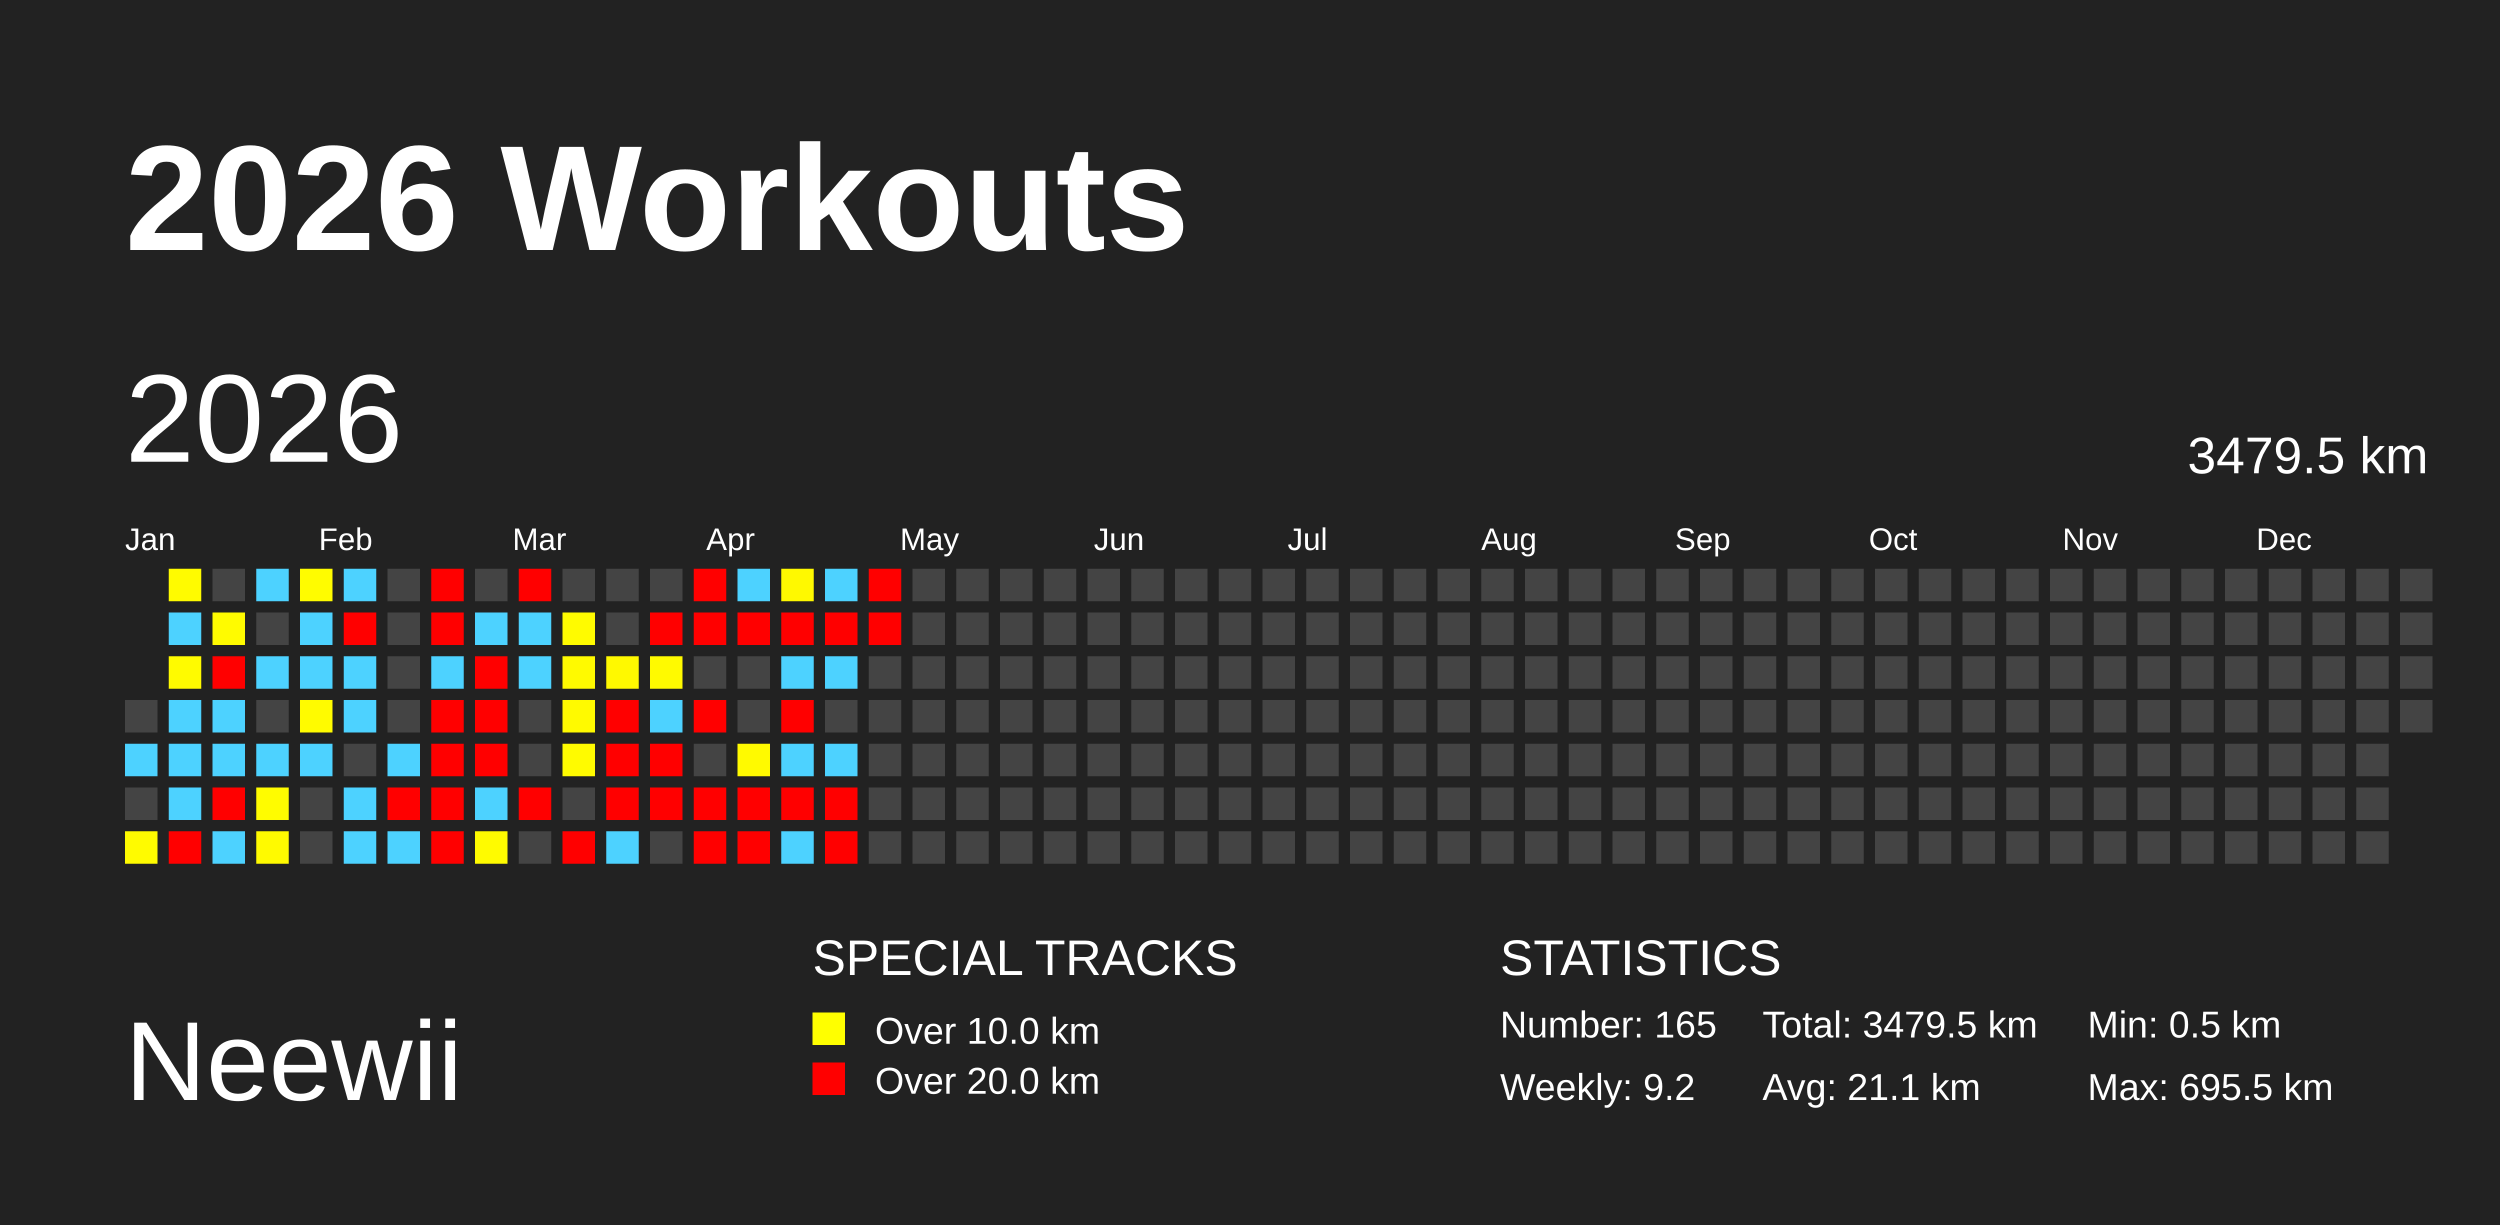
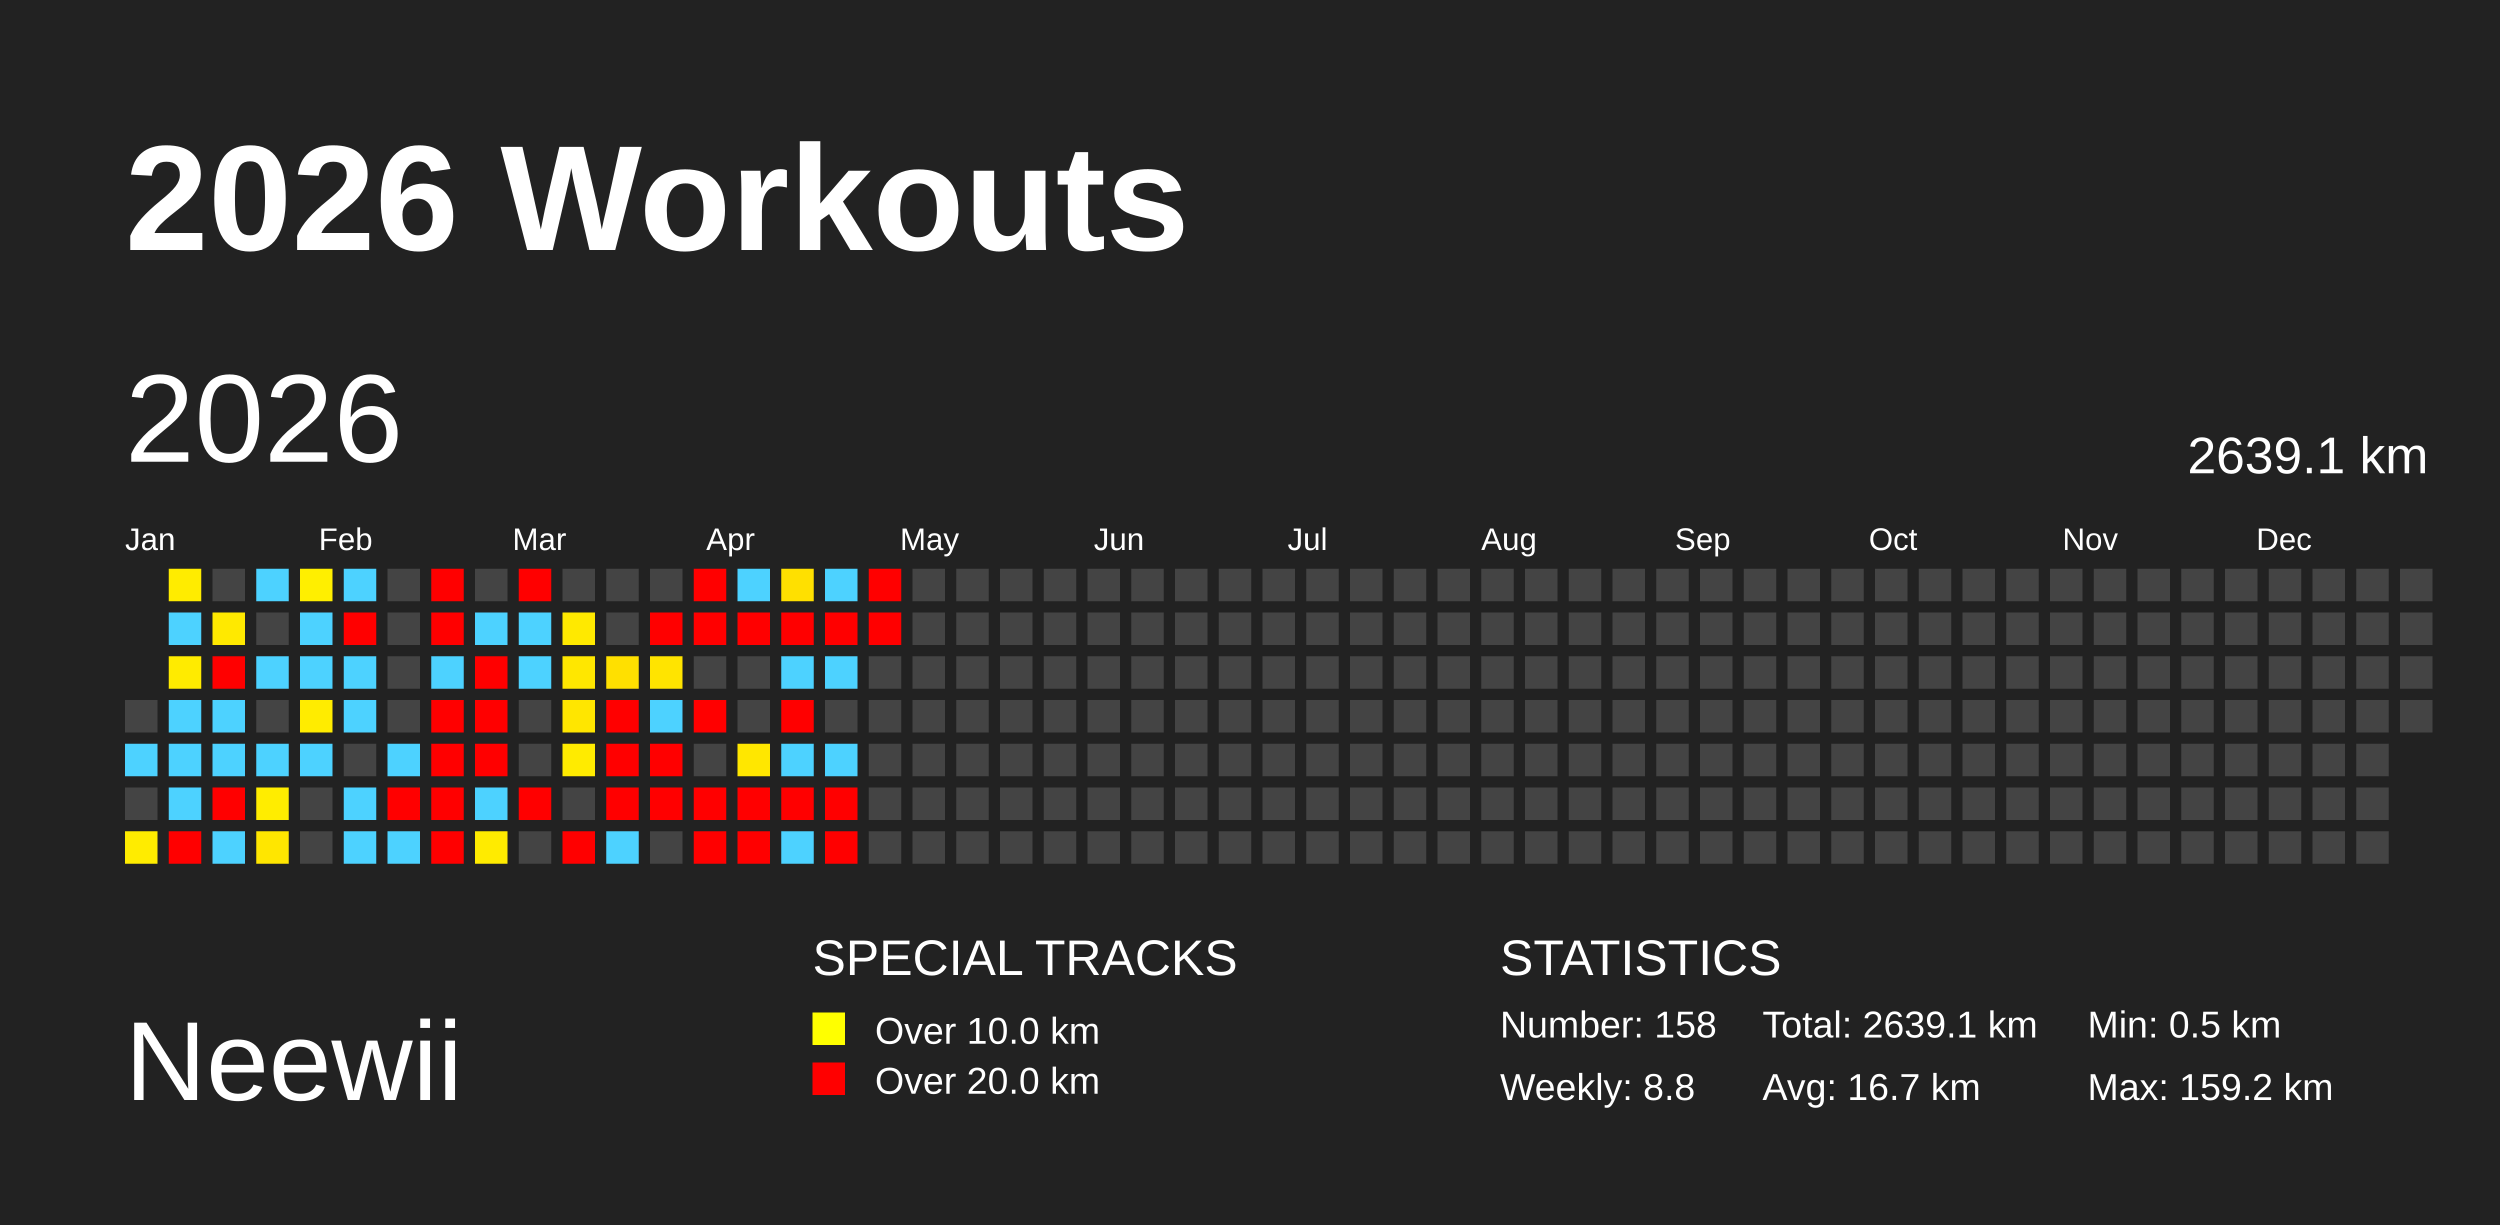
<svg xmlns="http://www.w3.org/2000/svg" baseProfile="full" height="98mm" version="1.1" viewBox="0,0,200,98" width="200mm">
  <defs />
  <rect fill="#222222" height="98" width="200" x="0" y="0" />
  <text fill="#FFFFFF" style="font-size:12px; font-family:Arial; font-weight:bold;" x="10" y="20">2026 Workouts</text>
  <text fill="#FFFFFF" style="font-size:9px; font-family:Arial" x="10" y="88">Neewii</text>
  <text fill="#FFFFFF" style="font-size:4px; font-family:Arial" x="65" y="78">SPECIAL TRACKS</text>
  <rect fill="yellow" height="2.6" width="2.6" x="65" y="81" />
  <text fill="#FFFFFF" style="font-size:3px; font-family:Arial" x="70" y="83.5">Over 10.0 km</text>
  <rect fill="red" height="2.6" width="2.6" x="65" y="85" />
  <text fill="#FFFFFF" style="font-size:3px; font-family:Arial" x="70" y="87.5">Over 20.0 km</text>
  <text fill="#FFFFFF" style="font-size:4px; font-family:Arial" x="120" y="78">STATISTICS</text>
-   <text fill="#FFFFFF" style="font-size:3px; font-family:Arial" x="120" y="83">Number: 165</text>
-   <text fill="#FFFFFF" style="font-size:3px; font-family:Arial" x="120" y="88">Weekly: 9.2</text>
-   <text fill="#FFFFFF" style="font-size:3px; font-family:Arial" x="141" y="83">Total: 3479.5 km</text>
-   <text fill="#FFFFFF" style="font-size:3px; font-family:Arial" x="141" y="88">Avg: 21.1 km</text>
+   <text fill="#FFFFFF" style="font-size:3px; font-family:Arial" x="120" y="83">Number: 158</text>
+   <text fill="#FFFFFF" style="font-size:3px; font-family:Arial" x="120" y="88">Weekly: 8.8</text>
+   <text fill="#FFFFFF" style="font-size:3px; font-family:Arial" x="141" y="83">Total: 2639.1 km</text>
+   <text fill="#FFFFFF" style="font-size:3px; font-family:Arial" x="141" y="88">Avg: 16.7 km</text>
  <text fill="#FFFFFF" style="font-size:3px; font-family:Arial" x="167" y="83">Min: 0.5 km</text>
-   <text fill="#FFFFFF" style="font-size:3px; font-family:Arial" x="167" y="88">Max: 695.5 km</text>
+   <text fill="#FFFFFF" style="font-size:3px; font-family:Arial" x="167" y="88">Max: 159.2 km</text>
  <text dominant-baseline="hanging" fill="#FFFFFF" style="font-size:10.0px; font-family:Arial;" x="10" y="30">2026</text>
-   <text dominant-baseline="hanging" fill="#FFFFFF" style="font-size:4.125px; font-family:Arial;" x="175" y="35">3479.5 km</text>
+   <text dominant-baseline="hanging" fill="#FFFFFF" style="font-size:4.125px; font-family:Arial;" x="175" y="35">2639.1 km</text>
  <text fill="#FFFFFF" style="font-size:2.5px; font-family:Arial" x="10.0" y="44">Jan</text>
  <text fill="#FFFFFF" style="font-size:2.5px; font-family:Arial" x="25.5" y="44">Feb</text>
  <text fill="#FFFFFF" style="font-size:2.5px; font-family:Arial" x="41.0" y="44">Mar</text>
  <text fill="#FFFFFF" style="font-size:2.5px; font-family:Arial" x="56.5" y="44">Apr</text>
  <text fill="#FFFFFF" style="font-size:2.5px; font-family:Arial" x="72.0" y="44">May</text>
  <text fill="#FFFFFF" style="font-size:2.5px; font-family:Arial" x="87.5" y="44">Jun</text>
  <text fill="#FFFFFF" style="font-size:2.5px; font-family:Arial" x="103.0" y="44">Jul</text>
  <text fill="#FFFFFF" style="font-size:2.5px; font-family:Arial" x="118.5" y="44">Aug</text>
  <text fill="#FFFFFF" style="font-size:2.5px; font-family:Arial" x="134.0" y="44">Sep</text>
  <text fill="#FFFFFF" style="font-size:2.5px; font-family:Arial" x="149.5" y="44">Oct</text>
  <text fill="#FFFFFF" style="font-size:2.5px; font-family:Arial" x="165.0" y="44">Nov</text>
  <text fill="#FFFFFF" style="font-size:2.5px; font-family:Arial" x="180.5" y="44">Dec</text>
  <rect fill="#444444" height="2.6" width="2.6" x="10.0" y="56.0" />
  <rect fill="#4dd2ff" height="2.6" width="2.6" x="10.0" y="59.5" />
  <rect fill="#444444" height="2.6" width="2.6" x="10.0" y="63.0" />
-   <rect fill="#fffb00" height="2.6" width="2.6" x="10.0" y="66.5" />
-   <rect fill="#fffb00" height="2.6" width="2.6" x="13.5" y="45.5" />
+   <rect fill="#ffec00" height="2.6" width="2.6" x="10.0" y="66.5" />
+   <rect fill="#ffec00" height="2.6" width="2.6" x="13.5" y="45.5" />
  <rect fill="#4dd2ff" height="2.6" width="2.6" x="13.5" y="49.0" />
-   <rect fill="#fffb00" height="2.6" width="2.6" x="13.5" y="52.5" />
+   <rect fill="#ffeb00" height="2.6" width="2.6" x="13.5" y="52.5" />
  <rect fill="#4dd2ff" height="2.6" width="2.6" x="13.5" y="56.0" />
  <rect fill="#4dd2ff" height="2.6" width="2.6" x="13.5" y="59.5" />
  <rect fill="#4dd2ff" height="2.6" width="2.6" x="13.5" y="63.0" />
  <rect fill="red" height="2.6" width="2.6" x="13.5" y="66.5" />
  <rect fill="#444444" height="2.6" width="2.6" x="17.0" y="45.5" />
-   <rect fill="#fffb00" height="2.6" width="2.6" x="17.0" y="49.0" />
+   <rect fill="#ffe900" height="2.6" width="2.6" x="17.0" y="49.0" />
  <rect fill="red" height="2.6" width="2.6" x="17.0" y="52.5" />
  <rect fill="#4dd2ff" height="2.6" width="2.6" x="17.0" y="56.0" />
  <rect fill="#4dd2ff" height="2.6" width="2.6" x="17.0" y="59.5" />
  <rect fill="red" height="2.6" width="2.6" x="17.0" y="63.0" />
  <rect fill="#4dd2ff" height="2.6" width="2.6" x="17.0" y="66.5" />
  <rect fill="#4dd2ff" height="2.6" width="2.6" x="20.5" y="45.5" />
  <rect fill="#444444" height="2.6" width="2.6" x="20.5" y="49.0" />
  <rect fill="#4dd2ff" height="2.6" width="2.6" x="20.5" y="52.5" />
  <rect fill="#444444" height="2.6" width="2.6" x="20.5" y="56.0" />
  <rect fill="#4dd2ff" height="2.6" width="2.6" x="20.5" y="59.5" />
-   <rect fill="#fffc00" height="2.6" width="2.6" x="20.5" y="63.0" />
-   <rect fill="#fffa00" height="2.6" width="2.6" x="20.5" y="66.5" />
-   <rect fill="#fffc00" height="2.6" width="2.6" x="24.0" y="45.5" />
+   <rect fill="#ffed00" height="2.6" width="2.6" x="20.5" y="63.0" />
+   <rect fill="#ffe600" height="2.6" width="2.6" x="20.5" y="66.5" />
+   <rect fill="#ffef00" height="2.6" width="2.6" x="24.0" y="45.5" />
  <rect fill="#4dd2ff" height="2.6" width="2.6" x="24.0" y="49.0" />
  <rect fill="#4dd2ff" height="2.6" width="2.6" x="24.0" y="52.5" />
-   <rect fill="#fffb00" height="2.6" width="2.6" x="24.0" y="56.0" />
+   <rect fill="#ffec00" height="2.6" width="2.6" x="24.0" y="56.0" />
  <rect fill="#4dd2ff" height="2.6" width="2.6" x="24.0" y="59.5" />
  <rect fill="#444444" height="2.6" width="2.6" x="24.0" y="63.0" />
  <rect fill="#444444" height="2.6" width="2.6" x="24.0" y="66.5" />
  <rect fill="#4dd2ff" height="2.6" width="2.6" x="27.5" y="45.5" />
  <rect fill="red" height="2.6" width="2.6" x="27.5" y="49.0" />
  <rect fill="#4dd2ff" height="2.6" width="2.6" x="27.5" y="52.5" />
  <rect fill="#4dd2ff" height="2.6" width="2.6" x="27.5" y="56.0" />
  <rect fill="#444444" height="2.6" width="2.6" x="27.5" y="59.5" />
  <rect fill="#4dd2ff" height="2.6" width="2.6" x="27.5" y="63.0" />
  <rect fill="#4dd2ff" height="2.6" width="2.6" x="27.5" y="66.5" />
  <rect fill="#444444" height="2.6" width="2.6" x="31.0" y="45.5" />
  <rect fill="#444444" height="2.6" width="2.6" x="31.0" y="49.0" />
  <rect fill="#444444" height="2.6" width="2.6" x="31.0" y="52.5" />
  <rect fill="#444444" height="2.6" width="2.6" x="31.0" y="56.0" />
  <rect fill="#4dd2ff" height="2.6" width="2.6" x="31.0" y="59.5" />
  <rect fill="red" height="2.6" width="2.6" x="31.0" y="63.0" />
  <rect fill="#4dd2ff" height="2.6" width="2.6" x="31.0" y="66.5" />
  <rect fill="red" height="2.6" width="2.6" x="34.5" y="45.5" />
  <rect fill="red" height="2.6" width="2.6" x="34.5" y="49.0" />
  <rect fill="#4dd2ff" height="2.6" width="2.6" x="34.5" y="52.5" />
  <rect fill="red" height="2.6" width="2.6" x="34.5" y="56.0" />
  <rect fill="red" height="2.6" width="2.6" x="34.5" y="59.5" />
  <rect fill="red" height="2.6" width="2.6" x="34.5" y="63.0" />
  <rect fill="red" height="2.6" width="2.6" x="34.5" y="66.5" />
  <rect fill="#444444" height="2.6" width="2.6" x="38.0" y="45.5" />
  <rect fill="#4dd2ff" height="2.6" width="2.6" x="38.0" y="49.0" />
  <rect fill="red" height="2.6" width="2.6" x="38.0" y="52.5" />
  <rect fill="red" height="2.6" width="2.6" x="38.0" y="56.0" />
  <rect fill="red" height="2.6" width="2.6" x="38.0" y="59.5" />
  <rect fill="#4dd2ff" height="2.6" width="2.6" x="38.0" y="63.0" />
-   <rect fill="#fffb00" height="2.6" width="2.6" x="38.0" y="66.5" />
+   <rect fill="#ffeb00" height="2.6" width="2.6" x="38.0" y="66.5" />
  <rect fill="red" height="2.6" width="2.6" x="41.5" y="45.5" />
  <rect fill="#4dd2ff" height="2.6" width="2.6" x="41.5" y="49.0" />
  <rect fill="#4dd2ff" height="2.6" width="2.6" x="41.5" y="52.5" />
  <rect fill="#444444" height="2.6" width="2.6" x="41.5" y="56.0" />
  <rect fill="#444444" height="2.6" width="2.6" x="41.5" y="59.5" />
  <rect fill="red" height="2.6" width="2.6" x="41.5" y="63.0" />
  <rect fill="#444444" height="2.6" width="2.6" x="41.5" y="66.5" />
  <rect fill="#444444" height="2.6" width="2.6" x="45.0" y="45.5" />
-   <rect fill="#fffb00" height="2.6" width="2.6" x="45.0" y="49.0" />
-   <rect fill="#fffa00" height="2.6" width="2.6" x="45.0" y="52.5" />
-   <rect fill="#fffa00" height="2.6" width="2.6" x="45.0" y="56.0" />
-   <rect fill="#fffb00" height="2.6" width="2.6" x="45.0" y="59.5" />
+   <rect fill="#ffe900" height="2.6" width="2.6" x="45.0" y="49.0" />
+   <rect fill="#ffe700" height="2.6" width="2.6" x="45.0" y="52.5" />
+   <rect fill="#ffe600" height="2.6" width="2.6" x="45.0" y="56.0" />
+   <rect fill="#ffeb00" height="2.6" width="2.6" x="45.0" y="59.5" />
  <rect fill="#444444" height="2.6" width="2.6" x="45.0" y="63.0" />
  <rect fill="red" height="2.6" width="2.6" x="45.0" y="66.5" />
  <rect fill="#444444" height="2.6" width="2.6" x="48.5" y="45.5" />
  <rect fill="#444444" height="2.6" width="2.6" x="48.5" y="49.0" />
-   <rect fill="#fff900" height="2.6" width="2.6" x="48.5" y="52.5" />
+   <rect fill="#ffe000" height="2.6" width="2.6" x="48.5" y="52.5" />
  <rect fill="red" height="2.6" width="2.6" x="48.5" y="56.0" />
  <rect fill="red" height="2.6" width="2.6" x="48.5" y="59.5" />
  <rect fill="red" height="2.6" width="2.6" x="48.5" y="63.0" />
  <rect fill="#4dd2ff" height="2.6" width="2.6" x="48.5" y="66.5" />
  <rect fill="#444444" height="2.6" width="2.6" x="52.0" y="45.5" />
  <rect fill="red" height="2.6" width="2.6" x="52.0" y="49.0" />
-   <rect fill="#fffa00" height="2.6" width="2.6" x="52.0" y="52.5" />
+   <rect fill="#ffe400" height="2.6" width="2.6" x="52.0" y="52.5" />
  <rect fill="#4dd2ff" height="2.6" width="2.6" x="52.0" y="56.0" />
  <rect fill="red" height="2.6" width="2.6" x="52.0" y="59.5" />
  <rect fill="red" height="2.6" width="2.6" x="52.0" y="63.0" />
  <rect fill="#444444" height="2.6" width="2.6" x="52.0" y="66.5" />
  <rect fill="red" height="2.6" width="2.6" x="55.5" y="45.5" />
  <rect fill="red" height="2.6" width="2.6" x="55.5" y="49.0" />
  <rect fill="#444444" height="2.6" width="2.6" x="55.5" y="52.5" />
  <rect fill="red" height="2.6" width="2.6" x="55.5" y="56.0" />
  <rect fill="#444444" height="2.6" width="2.6" x="55.5" y="59.5" />
  <rect fill="red" height="2.6" width="2.6" x="55.5" y="63.0" />
  <rect fill="red" height="2.6" width="2.6" x="55.5" y="66.5" />
  <rect fill="#4dd2ff" height="2.6" width="2.6" x="59.0" y="45.5" />
  <rect fill="red" height="2.6" width="2.6" x="59.0" y="49.0" />
  <rect fill="#444444" height="2.6" width="2.6" x="59.0" y="52.5" />
  <rect fill="#444444" height="2.6" width="2.6" x="59.0" y="56.0" />
-   <rect fill="#fffa00" height="2.6" width="2.6" x="59.0" y="59.5" />
+   <rect fill="#ffe700" height="2.6" width="2.6" x="59.0" y="59.5" />
  <rect fill="red" height="2.6" width="2.6" x="59.0" y="63.0" />
  <rect fill="red" height="2.6" width="2.6" x="59.0" y="66.5" />
-   <rect fill="#fff900" height="2.6" width="2.6" x="62.5" y="45.5" />
+   <rect fill="#ffe000" height="2.6" width="2.6" x="62.5" y="45.5" />
  <rect fill="red" height="2.6" width="2.6" x="62.5" y="49.0" />
  <rect fill="#4dd2ff" height="2.6" width="2.6" x="62.5" y="52.5" />
  <rect fill="red" height="2.6" width="2.6" x="62.5" y="56.0" />
  <rect fill="#4dd2ff" height="2.6" width="2.6" x="62.5" y="59.5" />
  <rect fill="red" height="2.6" width="2.6" x="62.5" y="63.0" />
  <rect fill="#4dd2ff" height="2.6" width="2.6" x="62.5" y="66.5" />
  <rect fill="#4dd2ff" height="2.6" width="2.6" x="66.0" y="45.5" />
  <rect fill="red" height="2.6" width="2.6" x="66.0" y="49.0" />
  <rect fill="#4dd2ff" height="2.6" width="2.6" x="66.0" y="52.5" />
  <rect fill="#444444" height="2.6" width="2.6" x="66.0" y="56.0" />
  <rect fill="#4dd2ff" height="2.6" width="2.6" x="66.0" y="59.5" />
  <rect fill="red" height="2.6" width="2.6" x="66.0" y="63.0" />
  <rect fill="red" height="2.6" width="2.6" x="66.0" y="66.5" />
  <rect fill="red" height="2.6" width="2.6" x="69.5" y="45.5" />
  <rect fill="red" height="2.6" width="2.6" x="69.5" y="49.0" />
  <rect fill="#444444" height="2.6" width="2.6" x="69.5" y="52.5" />
  <rect fill="#444444" height="2.6" width="2.6" x="69.5" y="56.0" />
  <rect fill="#444444" height="2.6" width="2.6" x="69.5" y="59.5" />
  <rect fill="#444444" height="2.6" width="2.6" x="69.5" y="63.0" />
  <rect fill="#444444" height="2.6" width="2.6" x="69.5" y="66.5" />
  <rect fill="#444444" height="2.6" width="2.6" x="73.0" y="45.5" />
  <rect fill="#444444" height="2.6" width="2.6" x="73.0" y="49.0" />
  <rect fill="#444444" height="2.6" width="2.6" x="73.0" y="52.5" />
  <rect fill="#444444" height="2.6" width="2.6" x="73.0" y="56.0" />
  <rect fill="#444444" height="2.6" width="2.6" x="73.0" y="59.5" />
  <rect fill="#444444" height="2.6" width="2.6" x="73.0" y="63.0" />
  <rect fill="#444444" height="2.6" width="2.6" x="73.0" y="66.5" />
  <rect fill="#444444" height="2.6" width="2.6" x="76.5" y="45.5" />
  <rect fill="#444444" height="2.6" width="2.6" x="76.5" y="49.0" />
  <rect fill="#444444" height="2.6" width="2.6" x="76.5" y="52.5" />
  <rect fill="#444444" height="2.6" width="2.6" x="76.5" y="56.0" />
  <rect fill="#444444" height="2.6" width="2.6" x="76.5" y="59.5" />
  <rect fill="#444444" height="2.6" width="2.6" x="76.5" y="63.0" />
  <rect fill="#444444" height="2.6" width="2.6" x="76.5" y="66.5" />
  <rect fill="#444444" height="2.6" width="2.6" x="80.0" y="45.5" />
  <rect fill="#444444" height="2.6" width="2.6" x="80.0" y="49.0" />
  <rect fill="#444444" height="2.6" width="2.6" x="80.0" y="52.5" />
  <rect fill="#444444" height="2.6" width="2.6" x="80.0" y="56.0" />
  <rect fill="#444444" height="2.6" width="2.6" x="80.0" y="59.5" />
  <rect fill="#444444" height="2.6" width="2.6" x="80.0" y="63.0" />
  <rect fill="#444444" height="2.6" width="2.6" x="80.0" y="66.5" />
  <rect fill="#444444" height="2.6" width="2.6" x="83.5" y="45.5" />
  <rect fill="#444444" height="2.6" width="2.6" x="83.5" y="49.0" />
  <rect fill="#444444" height="2.6" width="2.6" x="83.5" y="52.5" />
  <rect fill="#444444" height="2.6" width="2.6" x="83.5" y="56.0" />
  <rect fill="#444444" height="2.6" width="2.6" x="83.5" y="59.5" />
  <rect fill="#444444" height="2.6" width="2.6" x="83.5" y="63.0" />
  <rect fill="#444444" height="2.6" width="2.6" x="83.5" y="66.5" />
  <rect fill="#444444" height="2.6" width="2.6" x="87.0" y="45.5" />
  <rect fill="#444444" height="2.6" width="2.6" x="87.0" y="49.0" />
  <rect fill="#444444" height="2.6" width="2.6" x="87.0" y="52.5" />
  <rect fill="#444444" height="2.6" width="2.6" x="87.0" y="56.0" />
  <rect fill="#444444" height="2.6" width="2.6" x="87.0" y="59.5" />
  <rect fill="#444444" height="2.6" width="2.6" x="87.0" y="63.0" />
  <rect fill="#444444" height="2.6" width="2.6" x="87.0" y="66.5" />
  <rect fill="#444444" height="2.6" width="2.6" x="90.5" y="45.5" />
  <rect fill="#444444" height="2.6" width="2.6" x="90.5" y="49.0" />
  <rect fill="#444444" height="2.6" width="2.6" x="90.5" y="52.5" />
  <rect fill="#444444" height="2.6" width="2.6" x="90.5" y="56.0" />
  <rect fill="#444444" height="2.6" width="2.6" x="90.5" y="59.5" />
  <rect fill="#444444" height="2.6" width="2.6" x="90.5" y="63.0" />
  <rect fill="#444444" height="2.6" width="2.6" x="90.5" y="66.5" />
  <rect fill="#444444" height="2.6" width="2.6" x="94.0" y="45.5" />
  <rect fill="#444444" height="2.6" width="2.6" x="94.0" y="49.0" />
  <rect fill="#444444" height="2.6" width="2.6" x="94.0" y="52.5" />
  <rect fill="#444444" height="2.6" width="2.6" x="94.0" y="56.0" />
  <rect fill="#444444" height="2.6" width="2.6" x="94.0" y="59.5" />
  <rect fill="#444444" height="2.6" width="2.6" x="94.0" y="63.0" />
  <rect fill="#444444" height="2.6" width="2.6" x="94.0" y="66.5" />
  <rect fill="#444444" height="2.6" width="2.6" x="97.5" y="45.5" />
  <rect fill="#444444" height="2.6" width="2.6" x="97.5" y="49.0" />
  <rect fill="#444444" height="2.6" width="2.6" x="97.5" y="52.5" />
  <rect fill="#444444" height="2.6" width="2.6" x="97.5" y="56.0" />
  <rect fill="#444444" height="2.6" width="2.6" x="97.5" y="59.5" />
  <rect fill="#444444" height="2.6" width="2.6" x="97.5" y="63.0" />
  <rect fill="#444444" height="2.6" width="2.6" x="97.5" y="66.5" />
  <rect fill="#444444" height="2.6" width="2.6" x="101.0" y="45.5" />
  <rect fill="#444444" height="2.6" width="2.6" x="101.0" y="49.0" />
  <rect fill="#444444" height="2.6" width="2.6" x="101.0" y="52.5" />
  <rect fill="#444444" height="2.6" width="2.6" x="101.0" y="56.0" />
  <rect fill="#444444" height="2.6" width="2.6" x="101.0" y="59.5" />
  <rect fill="#444444" height="2.6" width="2.6" x="101.0" y="63.0" />
  <rect fill="#444444" height="2.6" width="2.6" x="101.0" y="66.5" />
  <rect fill="#444444" height="2.6" width="2.6" x="104.5" y="45.5" />
  <rect fill="#444444" height="2.6" width="2.6" x="104.5" y="49.0" />
  <rect fill="#444444" height="2.6" width="2.6" x="104.5" y="52.5" />
  <rect fill="#444444" height="2.6" width="2.6" x="104.5" y="56.0" />
  <rect fill="#444444" height="2.6" width="2.6" x="104.5" y="59.5" />
  <rect fill="#444444" height="2.6" width="2.6" x="104.5" y="63.0" />
  <rect fill="#444444" height="2.6" width="2.6" x="104.5" y="66.5" />
  <rect fill="#444444" height="2.6" width="2.6" x="108.0" y="45.5" />
  <rect fill="#444444" height="2.6" width="2.6" x="108.0" y="49.0" />
  <rect fill="#444444" height="2.6" width="2.6" x="108.0" y="52.5" />
  <rect fill="#444444" height="2.6" width="2.6" x="108.0" y="56.0" />
  <rect fill="#444444" height="2.6" width="2.6" x="108.0" y="59.5" />
  <rect fill="#444444" height="2.6" width="2.6" x="108.0" y="63.0" />
  <rect fill="#444444" height="2.6" width="2.6" x="108.0" y="66.5" />
  <rect fill="#444444" height="2.6" width="2.6" x="111.5" y="45.5" />
  <rect fill="#444444" height="2.6" width="2.6" x="111.5" y="49.0" />
  <rect fill="#444444" height="2.6" width="2.6" x="111.5" y="52.5" />
  <rect fill="#444444" height="2.6" width="2.6" x="111.5" y="56.0" />
  <rect fill="#444444" height="2.6" width="2.6" x="111.5" y="59.5" />
  <rect fill="#444444" height="2.6" width="2.6" x="111.5" y="63.0" />
  <rect fill="#444444" height="2.6" width="2.6" x="111.5" y="66.5" />
  <rect fill="#444444" height="2.6" width="2.6" x="115.0" y="45.5" />
  <rect fill="#444444" height="2.6" width="2.6" x="115.0" y="49.0" />
  <rect fill="#444444" height="2.6" width="2.6" x="115.0" y="52.5" />
  <rect fill="#444444" height="2.6" width="2.6" x="115.0" y="56.0" />
  <rect fill="#444444" height="2.6" width="2.6" x="115.0" y="59.5" />
  <rect fill="#444444" height="2.6" width="2.6" x="115.0" y="63.0" />
  <rect fill="#444444" height="2.6" width="2.6" x="115.0" y="66.5" />
  <rect fill="#444444" height="2.6" width="2.6" x="118.5" y="45.5" />
  <rect fill="#444444" height="2.6" width="2.6" x="118.5" y="49.0" />
  <rect fill="#444444" height="2.6" width="2.6" x="118.5" y="52.5" />
  <rect fill="#444444" height="2.6" width="2.6" x="118.5" y="56.0" />
  <rect fill="#444444" height="2.6" width="2.6" x="118.5" y="59.5" />
  <rect fill="#444444" height="2.6" width="2.6" x="118.5" y="63.0" />
  <rect fill="#444444" height="2.6" width="2.6" x="118.5" y="66.5" />
  <rect fill="#444444" height="2.6" width="2.6" x="122.0" y="45.5" />
  <rect fill="#444444" height="2.6" width="2.6" x="122.0" y="49.0" />
  <rect fill="#444444" height="2.6" width="2.6" x="122.0" y="52.5" />
  <rect fill="#444444" height="2.6" width="2.6" x="122.0" y="56.0" />
  <rect fill="#444444" height="2.6" width="2.6" x="122.0" y="59.5" />
  <rect fill="#444444" height="2.6" width="2.6" x="122.0" y="63.0" />
  <rect fill="#444444" height="2.6" width="2.6" x="122.0" y="66.5" />
  <rect fill="#444444" height="2.6" width="2.6" x="125.5" y="45.5" />
  <rect fill="#444444" height="2.6" width="2.6" x="125.5" y="49.0" />
  <rect fill="#444444" height="2.6" width="2.6" x="125.5" y="52.5" />
  <rect fill="#444444" height="2.6" width="2.6" x="125.5" y="56.0" />
  <rect fill="#444444" height="2.6" width="2.6" x="125.5" y="59.5" />
  <rect fill="#444444" height="2.6" width="2.6" x="125.5" y="63.0" />
  <rect fill="#444444" height="2.6" width="2.6" x="125.5" y="66.5" />
  <rect fill="#444444" height="2.6" width="2.6" x="129.0" y="45.5" />
  <rect fill="#444444" height="2.6" width="2.6" x="129.0" y="49.0" />
  <rect fill="#444444" height="2.6" width="2.6" x="129.0" y="52.5" />
  <rect fill="#444444" height="2.6" width="2.6" x="129.0" y="56.0" />
  <rect fill="#444444" height="2.6" width="2.6" x="129.0" y="59.5" />
  <rect fill="#444444" height="2.6" width="2.6" x="129.0" y="63.0" />
  <rect fill="#444444" height="2.6" width="2.6" x="129.0" y="66.5" />
  <rect fill="#444444" height="2.6" width="2.6" x="132.5" y="45.5" />
  <rect fill="#444444" height="2.6" width="2.6" x="132.5" y="49.0" />
  <rect fill="#444444" height="2.6" width="2.6" x="132.5" y="52.5" />
  <rect fill="#444444" height="2.6" width="2.6" x="132.5" y="56.0" />
  <rect fill="#444444" height="2.6" width="2.6" x="132.5" y="59.5" />
  <rect fill="#444444" height="2.6" width="2.6" x="132.5" y="63.0" />
  <rect fill="#444444" height="2.6" width="2.6" x="132.5" y="66.5" />
  <rect fill="#444444" height="2.6" width="2.6" x="136.0" y="45.5" />
  <rect fill="#444444" height="2.6" width="2.6" x="136.0" y="49.0" />
  <rect fill="#444444" height="2.6" width="2.6" x="136.0" y="52.5" />
  <rect fill="#444444" height="2.6" width="2.6" x="136.0" y="56.0" />
  <rect fill="#444444" height="2.6" width="2.6" x="136.0" y="59.5" />
  <rect fill="#444444" height="2.6" width="2.6" x="136.0" y="63.0" />
  <rect fill="#444444" height="2.6" width="2.6" x="136.0" y="66.5" />
  <rect fill="#444444" height="2.6" width="2.6" x="139.5" y="45.5" />
  <rect fill="#444444" height="2.6" width="2.6" x="139.5" y="49.0" />
  <rect fill="#444444" height="2.6" width="2.6" x="139.5" y="52.5" />
  <rect fill="#444444" height="2.6" width="2.6" x="139.5" y="56.0" />
  <rect fill="#444444" height="2.6" width="2.6" x="139.5" y="59.5" />
  <rect fill="#444444" height="2.6" width="2.6" x="139.5" y="63.0" />
  <rect fill="#444444" height="2.6" width="2.6" x="139.5" y="66.5" />
  <rect fill="#444444" height="2.6" width="2.6" x="143.0" y="45.5" />
  <rect fill="#444444" height="2.6" width="2.6" x="143.0" y="49.0" />
  <rect fill="#444444" height="2.6" width="2.6" x="143.0" y="52.5" />
  <rect fill="#444444" height="2.6" width="2.6" x="143.0" y="56.0" />
  <rect fill="#444444" height="2.6" width="2.6" x="143.0" y="59.5" />
  <rect fill="#444444" height="2.6" width="2.6" x="143.0" y="63.0" />
  <rect fill="#444444" height="2.6" width="2.6" x="143.0" y="66.5" />
  <rect fill="#444444" height="2.6" width="2.6" x="146.5" y="45.5" />
  <rect fill="#444444" height="2.6" width="2.6" x="146.5" y="49.0" />
  <rect fill="#444444" height="2.6" width="2.6" x="146.5" y="52.5" />
  <rect fill="#444444" height="2.6" width="2.6" x="146.5" y="56.0" />
  <rect fill="#444444" height="2.6" width="2.6" x="146.5" y="59.5" />
  <rect fill="#444444" height="2.6" width="2.6" x="146.5" y="63.0" />
  <rect fill="#444444" height="2.6" width="2.6" x="146.5" y="66.5" />
  <rect fill="#444444" height="2.6" width="2.6" x="150.0" y="45.5" />
  <rect fill="#444444" height="2.6" width="2.6" x="150.0" y="49.0" />
  <rect fill="#444444" height="2.6" width="2.6" x="150.0" y="52.5" />
  <rect fill="#444444" height="2.6" width="2.6" x="150.0" y="56.0" />
  <rect fill="#444444" height="2.6" width="2.6" x="150.0" y="59.5" />
  <rect fill="#444444" height="2.6" width="2.6" x="150.0" y="63.0" />
  <rect fill="#444444" height="2.6" width="2.6" x="150.0" y="66.5" />
  <rect fill="#444444" height="2.6" width="2.6" x="153.5" y="45.5" />
  <rect fill="#444444" height="2.6" width="2.6" x="153.5" y="49.0" />
  <rect fill="#444444" height="2.6" width="2.6" x="153.5" y="52.5" />
  <rect fill="#444444" height="2.6" width="2.6" x="153.5" y="56.0" />
  <rect fill="#444444" height="2.6" width="2.6" x="153.5" y="59.5" />
  <rect fill="#444444" height="2.6" width="2.6" x="153.5" y="63.0" />
  <rect fill="#444444" height="2.6" width="2.6" x="153.5" y="66.5" />
  <rect fill="#444444" height="2.6" width="2.6" x="157.0" y="45.5" />
  <rect fill="#444444" height="2.6" width="2.6" x="157.0" y="49.0" />
  <rect fill="#444444" height="2.6" width="2.6" x="157.0" y="52.5" />
  <rect fill="#444444" height="2.6" width="2.6" x="157.0" y="56.0" />
  <rect fill="#444444" height="2.6" width="2.6" x="157.0" y="59.5" />
  <rect fill="#444444" height="2.6" width="2.6" x="157.0" y="63.0" />
  <rect fill="#444444" height="2.6" width="2.6" x="157.0" y="66.5" />
  <rect fill="#444444" height="2.6" width="2.6" x="160.5" y="45.5" />
  <rect fill="#444444" height="2.6" width="2.6" x="160.5" y="49.0" />
  <rect fill="#444444" height="2.6" width="2.6" x="160.5" y="52.5" />
  <rect fill="#444444" height="2.6" width="2.6" x="160.5" y="56.0" />
  <rect fill="#444444" height="2.6" width="2.6" x="160.5" y="59.5" />
  <rect fill="#444444" height="2.6" width="2.6" x="160.5" y="63.0" />
  <rect fill="#444444" height="2.6" width="2.6" x="160.5" y="66.5" />
  <rect fill="#444444" height="2.6" width="2.6" x="164.0" y="45.5" />
  <rect fill="#444444" height="2.6" width="2.6" x="164.0" y="49.0" />
  <rect fill="#444444" height="2.6" width="2.6" x="164.0" y="52.5" />
  <rect fill="#444444" height="2.6" width="2.6" x="164.0" y="56.0" />
  <rect fill="#444444" height="2.6" width="2.6" x="164.0" y="59.5" />
  <rect fill="#444444" height="2.6" width="2.6" x="164.0" y="63.0" />
  <rect fill="#444444" height="2.6" width="2.6" x="164.0" y="66.5" />
  <rect fill="#444444" height="2.6" width="2.6" x="167.5" y="45.5" />
  <rect fill="#444444" height="2.6" width="2.6" x="167.5" y="49.0" />
  <rect fill="#444444" height="2.6" width="2.6" x="167.5" y="52.5" />
  <rect fill="#444444" height="2.6" width="2.6" x="167.5" y="56.0" />
  <rect fill="#444444" height="2.6" width="2.6" x="167.5" y="59.5" />
  <rect fill="#444444" height="2.6" width="2.6" x="167.5" y="63.0" />
  <rect fill="#444444" height="2.6" width="2.6" x="167.5" y="66.5" />
  <rect fill="#444444" height="2.6" width="2.6" x="171.0" y="45.5" />
  <rect fill="#444444" height="2.6" width="2.6" x="171.0" y="49.0" />
  <rect fill="#444444" height="2.6" width="2.6" x="171.0" y="52.5" />
  <rect fill="#444444" height="2.6" width="2.6" x="171.0" y="56.0" />
  <rect fill="#444444" height="2.6" width="2.6" x="171.0" y="59.5" />
  <rect fill="#444444" height="2.6" width="2.6" x="171.0" y="63.0" />
  <rect fill="#444444" height="2.6" width="2.6" x="171.0" y="66.5" />
  <rect fill="#444444" height="2.6" width="2.6" x="174.5" y="45.5" />
  <rect fill="#444444" height="2.6" width="2.6" x="174.5" y="49.0" />
  <rect fill="#444444" height="2.6" width="2.6" x="174.5" y="52.5" />
  <rect fill="#444444" height="2.6" width="2.6" x="174.5" y="56.0" />
  <rect fill="#444444" height="2.6" width="2.6" x="174.5" y="59.5" />
  <rect fill="#444444" height="2.6" width="2.6" x="174.5" y="63.0" />
  <rect fill="#444444" height="2.6" width="2.6" x="174.5" y="66.5" />
  <rect fill="#444444" height="2.6" width="2.6" x="178.0" y="45.5" />
  <rect fill="#444444" height="2.6" width="2.6" x="178.0" y="49.0" />
  <rect fill="#444444" height="2.6" width="2.6" x="178.0" y="52.5" />
  <rect fill="#444444" height="2.6" width="2.6" x="178.0" y="56.0" />
  <rect fill="#444444" height="2.6" width="2.6" x="178.0" y="59.5" />
  <rect fill="#444444" height="2.6" width="2.6" x="178.0" y="63.0" />
  <rect fill="#444444" height="2.6" width="2.6" x="178.0" y="66.5" />
  <rect fill="#444444" height="2.6" width="2.6" x="181.5" y="45.5" />
  <rect fill="#444444" height="2.6" width="2.6" x="181.5" y="49.0" />
  <rect fill="#444444" height="2.6" width="2.6" x="181.5" y="52.5" />
  <rect fill="#444444" height="2.6" width="2.6" x="181.5" y="56.0" />
  <rect fill="#444444" height="2.6" width="2.6" x="181.5" y="59.5" />
  <rect fill="#444444" height="2.6" width="2.6" x="181.5" y="63.0" />
  <rect fill="#444444" height="2.6" width="2.6" x="181.5" y="66.5" />
  <rect fill="#444444" height="2.6" width="2.6" x="185.0" y="45.5" />
  <rect fill="#444444" height="2.6" width="2.6" x="185.0" y="49.0" />
  <rect fill="#444444" height="2.6" width="2.6" x="185.0" y="52.5" />
  <rect fill="#444444" height="2.6" width="2.6" x="185.0" y="56.0" />
  <rect fill="#444444" height="2.6" width="2.6" x="185.0" y="59.5" />
  <rect fill="#444444" height="2.6" width="2.6" x="185.0" y="63.0" />
  <rect fill="#444444" height="2.6" width="2.6" x="185.0" y="66.5" />
  <rect fill="#444444" height="2.6" width="2.6" x="188.5" y="45.5" />
  <rect fill="#444444" height="2.6" width="2.6" x="188.5" y="49.0" />
  <rect fill="#444444" height="2.6" width="2.6" x="188.5" y="52.5" />
  <rect fill="#444444" height="2.6" width="2.6" x="188.5" y="56.0" />
  <rect fill="#444444" height="2.6" width="2.6" x="188.5" y="59.5" />
  <rect fill="#444444" height="2.6" width="2.6" x="188.5" y="63.0" />
  <rect fill="#444444" height="2.6" width="2.6" x="188.5" y="66.5" />
  <rect fill="#444444" height="2.6" width="2.6" x="192.0" y="45.5" />
  <rect fill="#444444" height="2.6" width="2.6" x="192.0" y="49.0" />
  <rect fill="#444444" height="2.6" width="2.6" x="192.0" y="52.5" />
  <rect fill="#444444" height="2.6" width="2.6" x="192.0" y="56.0" />
</svg>
